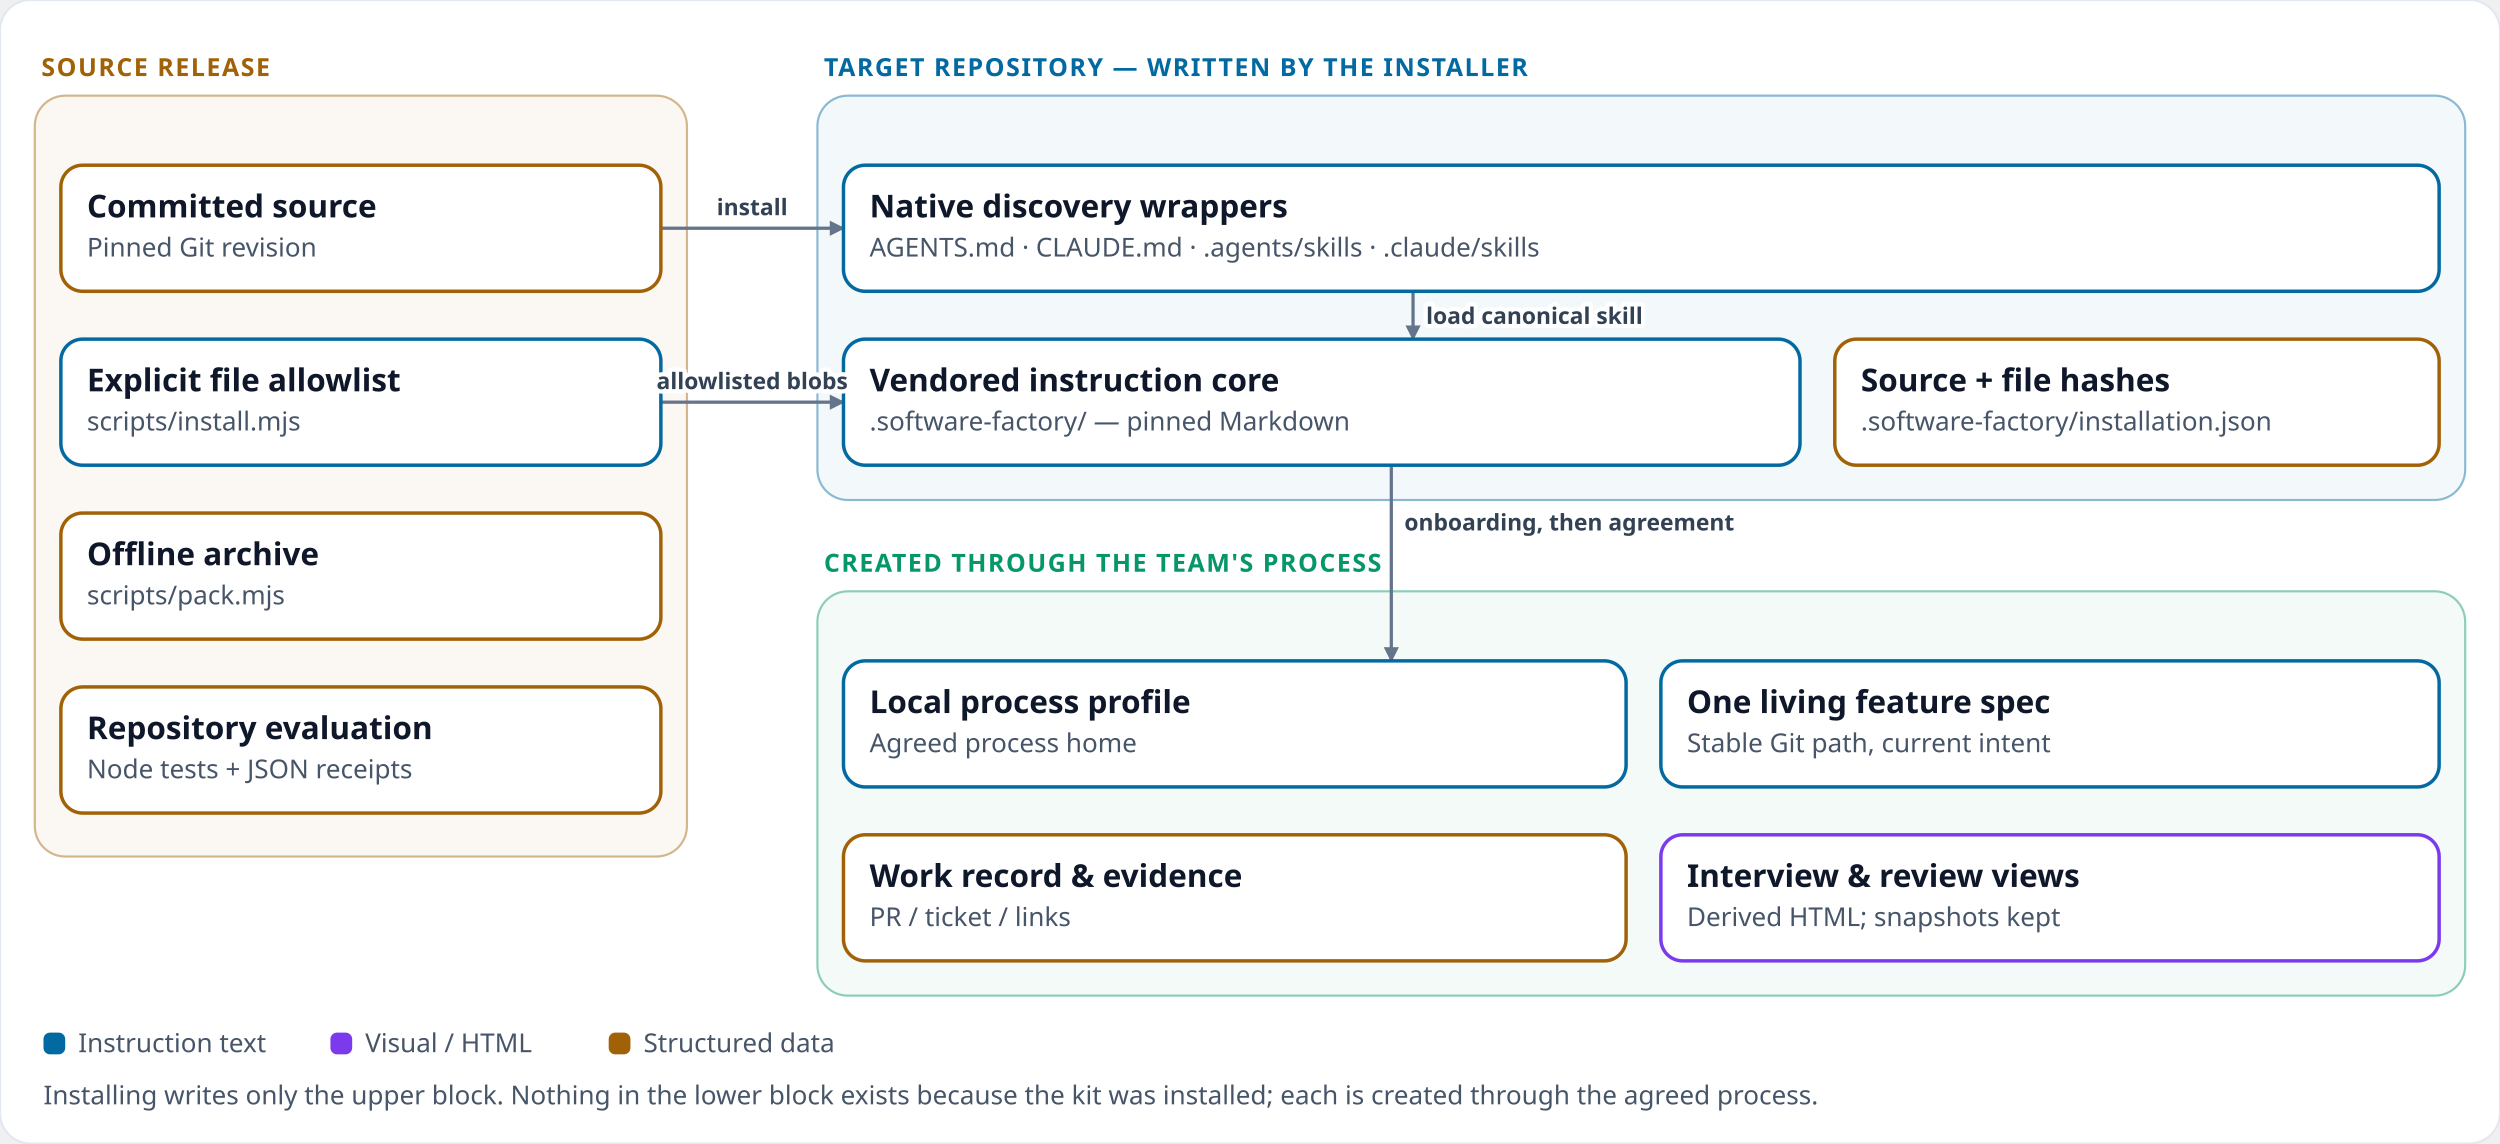
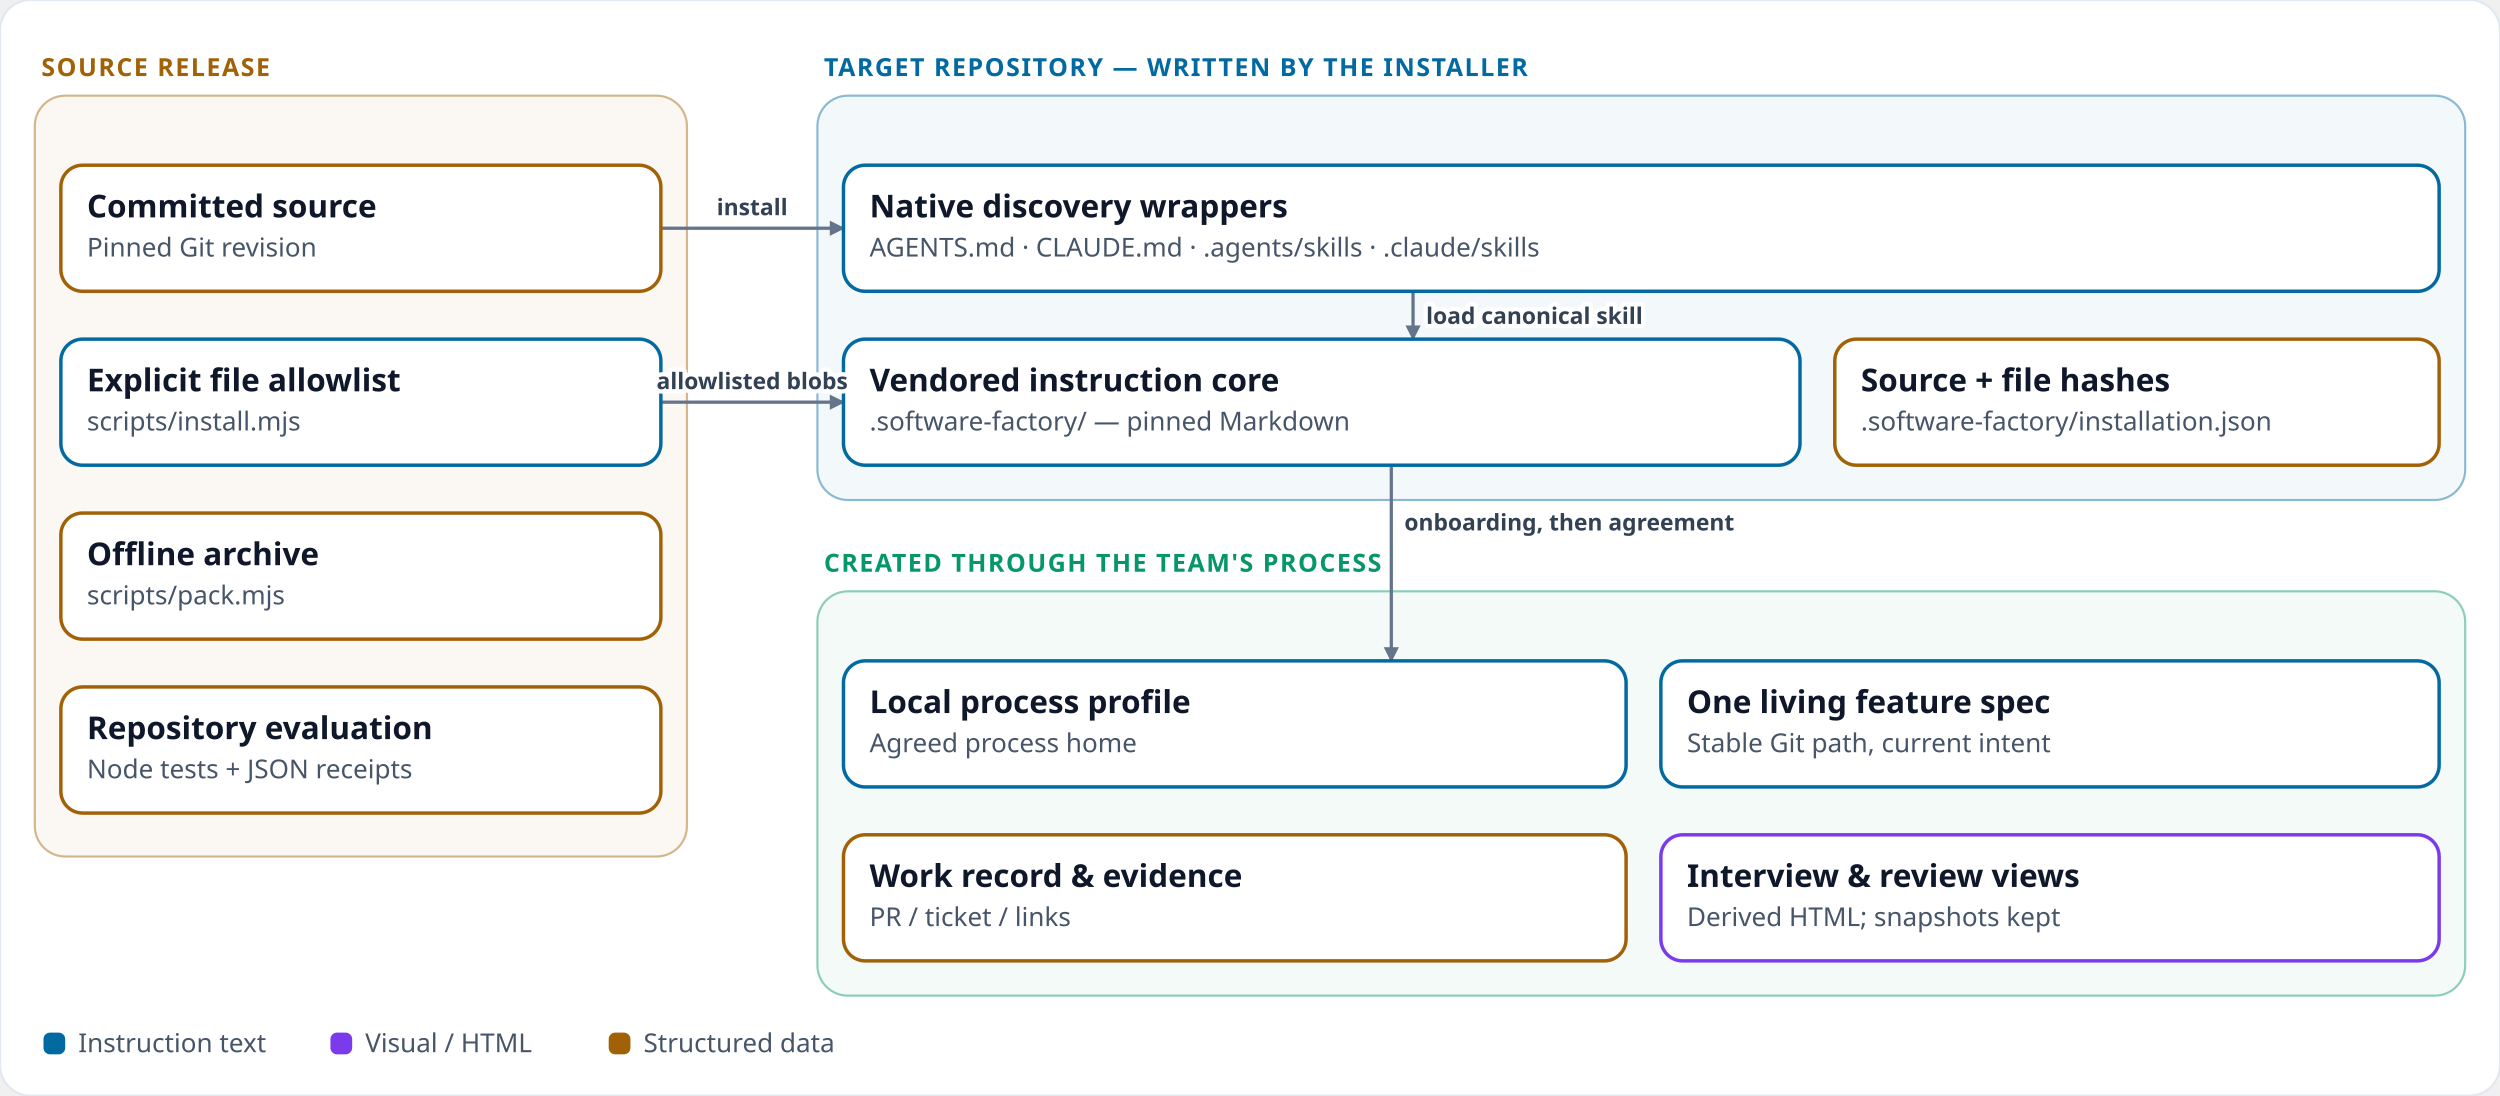
- <svg xmlns="http://www.w3.org/2000/svg" viewBox="0 0 1150 526" role="img" aria-label="Portable installation and authoritative artifact homes">
+ <svg xmlns="http://www.w3.org/2000/svg" viewBox="0 0 1150 504" role="img" aria-label="Portable installation and authoritative artifact homes">
  <defs>
    <marker id="e64748b" viewBox="0 0 10 10" refX="9" refY="5" markerWidth="7" markerHeight="7" markerUnits="userSpaceOnUse" orient="auto">
      <path d="M0,0L10,5L0,10z" fill="#64748b" />
    </marker>
    <marker id="s64748b" viewBox="0 0 10 10" refX="1" refY="5" markerWidth="7" markerHeight="7" markerUnits="userSpaceOnUse" orient="auto">
      <path d="M10,0L0,5L10,10z" fill="#64748b" />
    </marker>
  </defs>
  <style>text{font-family:system-ui,-apple-system,'Segoe UI',sans-serif}.t{font:600 14.5px system-ui,sans-serif;fill:#0f172a}.s{font:12px system-ui,sans-serif;fill:#475569}.g{font:700 11.5px system-ui,sans-serif;letter-spacing:.06em}.a{font:600 10.5px system-ui,sans-serif;fill:#334155;paint-order:stroke;stroke:#fff;stroke-width:4px;stroke-linejoin:round}.bn{font:800 9.5px system-ui,sans-serif;fill:#fff;letter-spacing:.06em}.node{cursor:pointer}.node rect{transition:stroke-width .1s}.node:focus rect,.node:hover rect{stroke-width:3}.node:focus{outline:none}.edge{fill:none;stroke:#64748b;stroke-width:1.5;stroke-linejoin:round}</style>
-   <rect width="1150" height="526" rx="14" fill="#fff" stroke="#e2e8f0" />
+   <rect width="1150" height="504" rx="14" fill="#fff" stroke="#e2e8f0" />
  <rect x="16" y="44" width="300" height="350" rx="14" fill="#a16207" fill-opacity=".05" stroke="#a16207" stroke-opacity=".45" />
  <text class="g" x="19" y="35" fill="#a16207">SOURCE RELEASE</text>
  <rect x="376" y="44" width="758" height="186" rx="14" fill="#0369a1" fill-opacity=".05" stroke="#0369a1" stroke-opacity=".45" />
  <text class="g" x="379" y="35" fill="#0369a1">TARGET REPOSITORY — WRITTEN BY THE INSTALLER</text>
  <rect x="376" y="272" width="758" height="186" rx="14" fill="#059669" fill-opacity=".05" stroke="#059669" stroke-opacity=".45" />
  <text class="g" x="379" y="263" fill="#059669">CREATED THROUGH THE TEAM'S PROCESS</text>
  <rect x="20" y="475" width="10" height="10" rx="3" fill="#0369a1" />
  <rect x="152" y="475" width="10" height="10" rx="3" fill="#7c3aed" />
  <rect x="280" y="475" width="10" height="10" rx="3" fill="#a16207" />
  <path class="edge" d="M304 105 H388" stroke="#64748b" marker-end="url(#e64748b)" />
  <path class="edge" d="M304 185 H388" stroke="#64748b" marker-end="url(#e64748b)" />
  <path class="edge" d="M650 134 V156" stroke="#64748b" marker-end="url(#e64748b)" />
  <path class="edge" d="M640 214 V304" stroke="#64748b" marker-end="url(#e64748b)" />
  <g class="node" data-id="package" data-type="structured" role="button" tabindex="0" aria-label="Committed source — Pinned Git revision">
    <rect x="28" y="76" width="276" height="58" rx="10" fill="#fff" stroke="#a16207" stroke-width="1.6" />
    <text class="t" x="40" y="100">Committed source</text>
    <text class="s" x="40" y="118">Pinned Git revision</text>
  </g>
  <g class="node" data-id="allowlist" data-type="text" role="button" tabindex="0" aria-label="Explicit file allowlist — scripts/install.mjs">
    <rect x="28" y="156" width="276" height="58" rx="10" fill="#fff" stroke="#0369a1" stroke-width="1.6" />
    <text class="t" x="40" y="180">Explicit file allowlist</text>
    <text class="s" x="40" y="198">scripts/install.mjs</text>
  </g>
  <g class="node" data-id="archive" data-type="structured" role="button" tabindex="0" aria-label="Offline archive — scripts/pack.mjs">
    <rect x="28" y="236" width="276" height="58" rx="10" fill="#fff" stroke="#a16207" stroke-width="1.6" />
    <text class="t" x="40" y="260">Offline archive</text>
    <text class="s" x="40" y="278">scripts/pack.mjs</text>
  </g>
  <g class="node" data-id="evalkit" data-type="structured" role="button" tabindex="0" aria-label="Repository evaluation — Node tests + JSON receipts">
    <rect x="28" y="316" width="276" height="58" rx="10" fill="#fff" stroke="#a16207" stroke-width="1.6" />
    <text class="t" x="40" y="340">Repository evaluation</text>
    <text class="s" x="40" y="358">Node tests + JSON receipts</text>
  </g>
  <g class="node" data-id="wrappers" data-type="text" role="button" tabindex="0" aria-label="Native discovery wrappers — AGENTS.md · CLAUDE.md · .agents/skills · .claude/skills">
    <rect x="388" y="76" width="734" height="58" rx="10" fill="#fff" stroke="#0369a1" stroke-width="1.6" />
    <text class="t" x="400" y="100">Native discovery wrappers</text>
    <text class="s" x="400" y="118">AGENTS.md · CLAUDE.md · .agents/skills · .claude/skills</text>
  </g>
  <g class="node" data-id="core" data-type="text" role="button" tabindex="0" aria-label="Vendored instruction core — .software-factory/ — pinned Markdown">
    <rect x="388" y="156" width="440" height="58" rx="10" fill="#fff" stroke="#0369a1" stroke-width="1.6" />
    <text class="t" x="400" y="180">Vendored instruction core</text>
    <text class="s" x="400" y="198">.software-factory/ — pinned Markdown</text>
  </g>
  <g class="node" data-id="receipt" data-type="structured" role="button" tabindex="0" aria-label="Source + file hashes — .software-factory/installation.json">
    <rect x="844" y="156" width="278" height="58" rx="10" fill="#fff" stroke="#a16207" stroke-width="1.6" />
    <text class="t" x="856" y="180">Source + file hashes</text>
    <text class="s" x="856" y="198">.software-factory/installation.json</text>
  </g>
  <g class="node" data-id="profile" data-type="text" role="button" tabindex="0" aria-label="Local process profile — Agreed process home">
    <rect x="388" y="304" width="360" height="58" rx="10" fill="#fff" stroke="#0369a1" stroke-width="1.6" />
    <text class="t" x="400" y="328">Local process profile</text>
    <text class="s" x="400" y="346">Agreed process home</text>
  </g>
  <g class="node" data-id="spec" data-type="text" role="button" tabindex="0" aria-label="One living feature spec — Stable Git path, current intent">
    <rect x="764" y="304" width="358" height="58" rx="10" fill="#fff" stroke="#0369a1" stroke-width="1.6" />
    <text class="t" x="776" y="328">One living feature spec</text>
    <text class="s" x="776" y="346">Stable Git path, current intent</text>
  </g>
  <g class="node" data-id="record" data-type="structured" role="button" tabindex="0" aria-label="Work record &amp; evidence — PR / ticket / links">
    <rect x="388" y="384" width="360" height="58" rx="10" fill="#fff" stroke="#a16207" stroke-width="1.6" />
    <text class="t" x="400" y="408">Work record &amp; evidence</text>
    <text class="s" x="400" y="426">PR / ticket / links</text>
  </g>
  <g class="node" data-id="views" data-type="visual" role="button" tabindex="0" aria-label="Interview &amp; review views — Derived HTML; snapshots kept">
    <rect x="764" y="384" width="358" height="58" rx="10" fill="#fff" stroke="#7c3aed" stroke-width="1.6" />
    <text class="t" x="776" y="408">Interview &amp; review views</text>
    <text class="s" x="776" y="426">Derived HTML; snapshots kept</text>
  </g>
  <text class="a" x="346" y="99" text-anchor="middle">install</text>
  <text class="a" x="346" y="179" text-anchor="middle">allowlisted blobs</text>
  <text class="a" x="656" y="149">load canonical skill</text>
  <text class="a" x="646" y="244">onboarding, then agreement</text>
  <text class="s" x="36" y="484">Instruction text</text>
  <text class="s" x="168" y="484">Visual / HTML</text>
  <text class="s" x="296" y="484">Structured data</text>
-   <text class="s" x="20" y="508">Installing writes only the upper block. Nothing in the lower block exists because the kit was installed; each is created through the agreed process.</text>
</svg>
